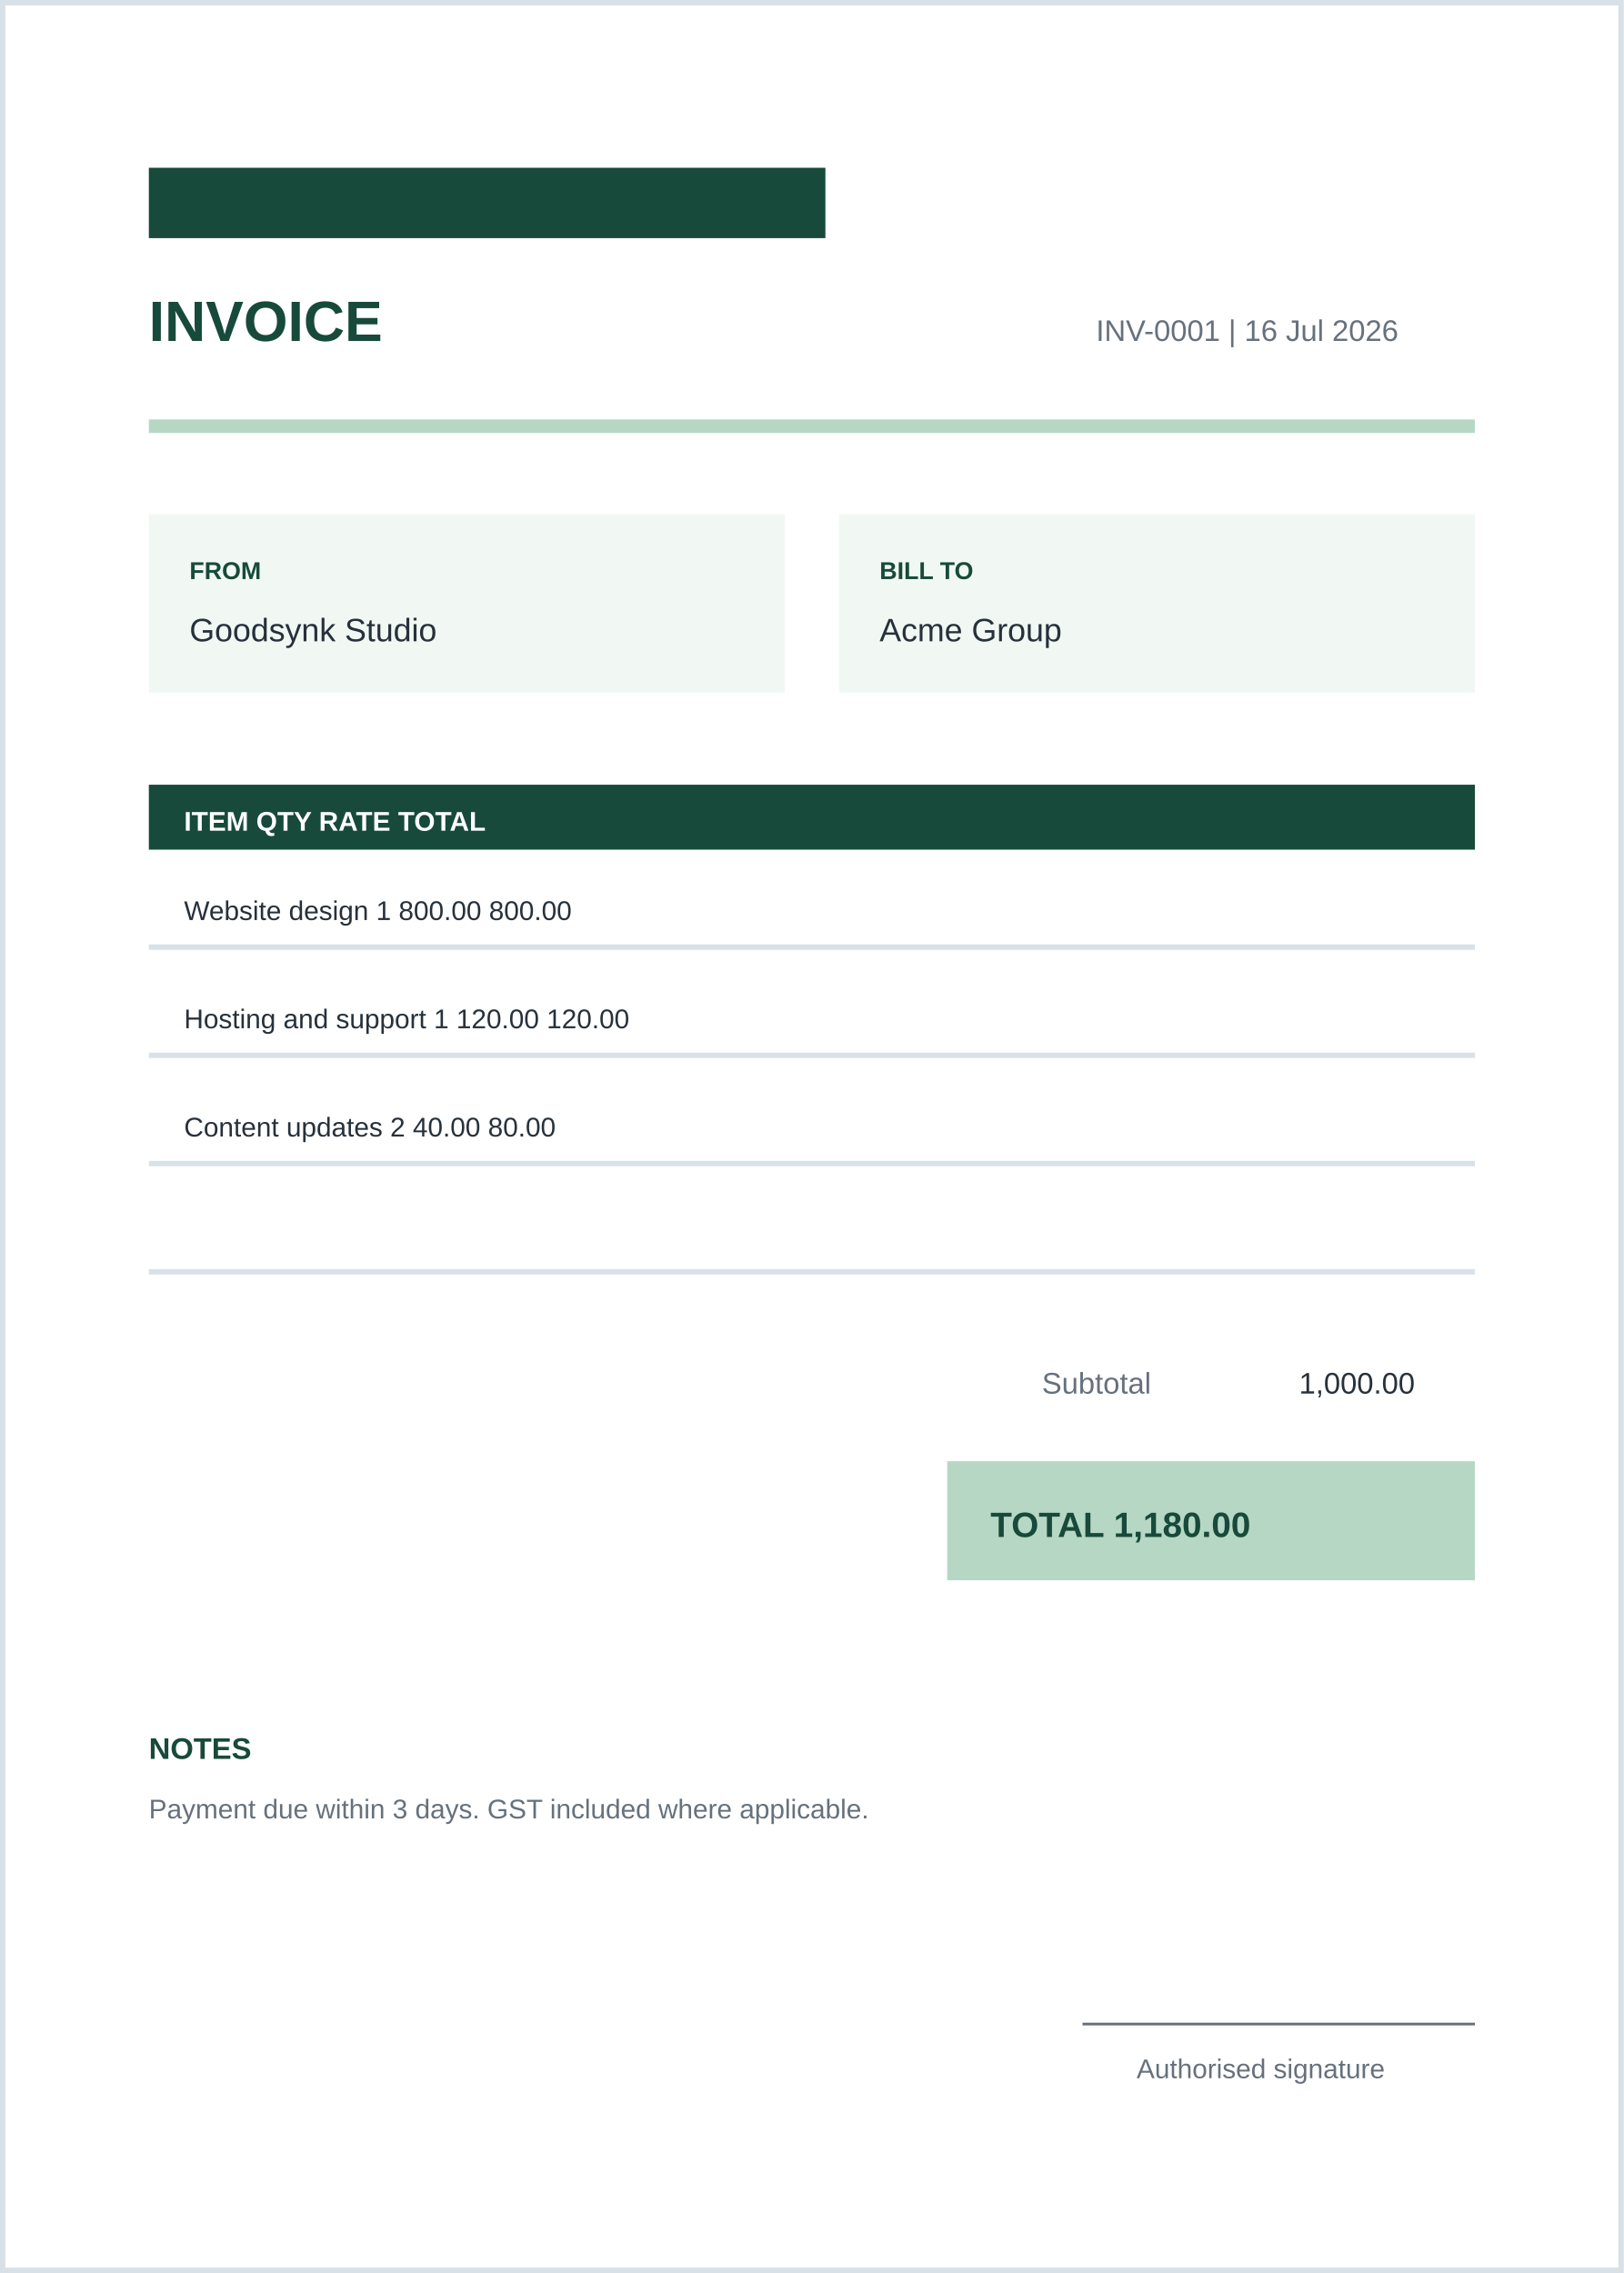
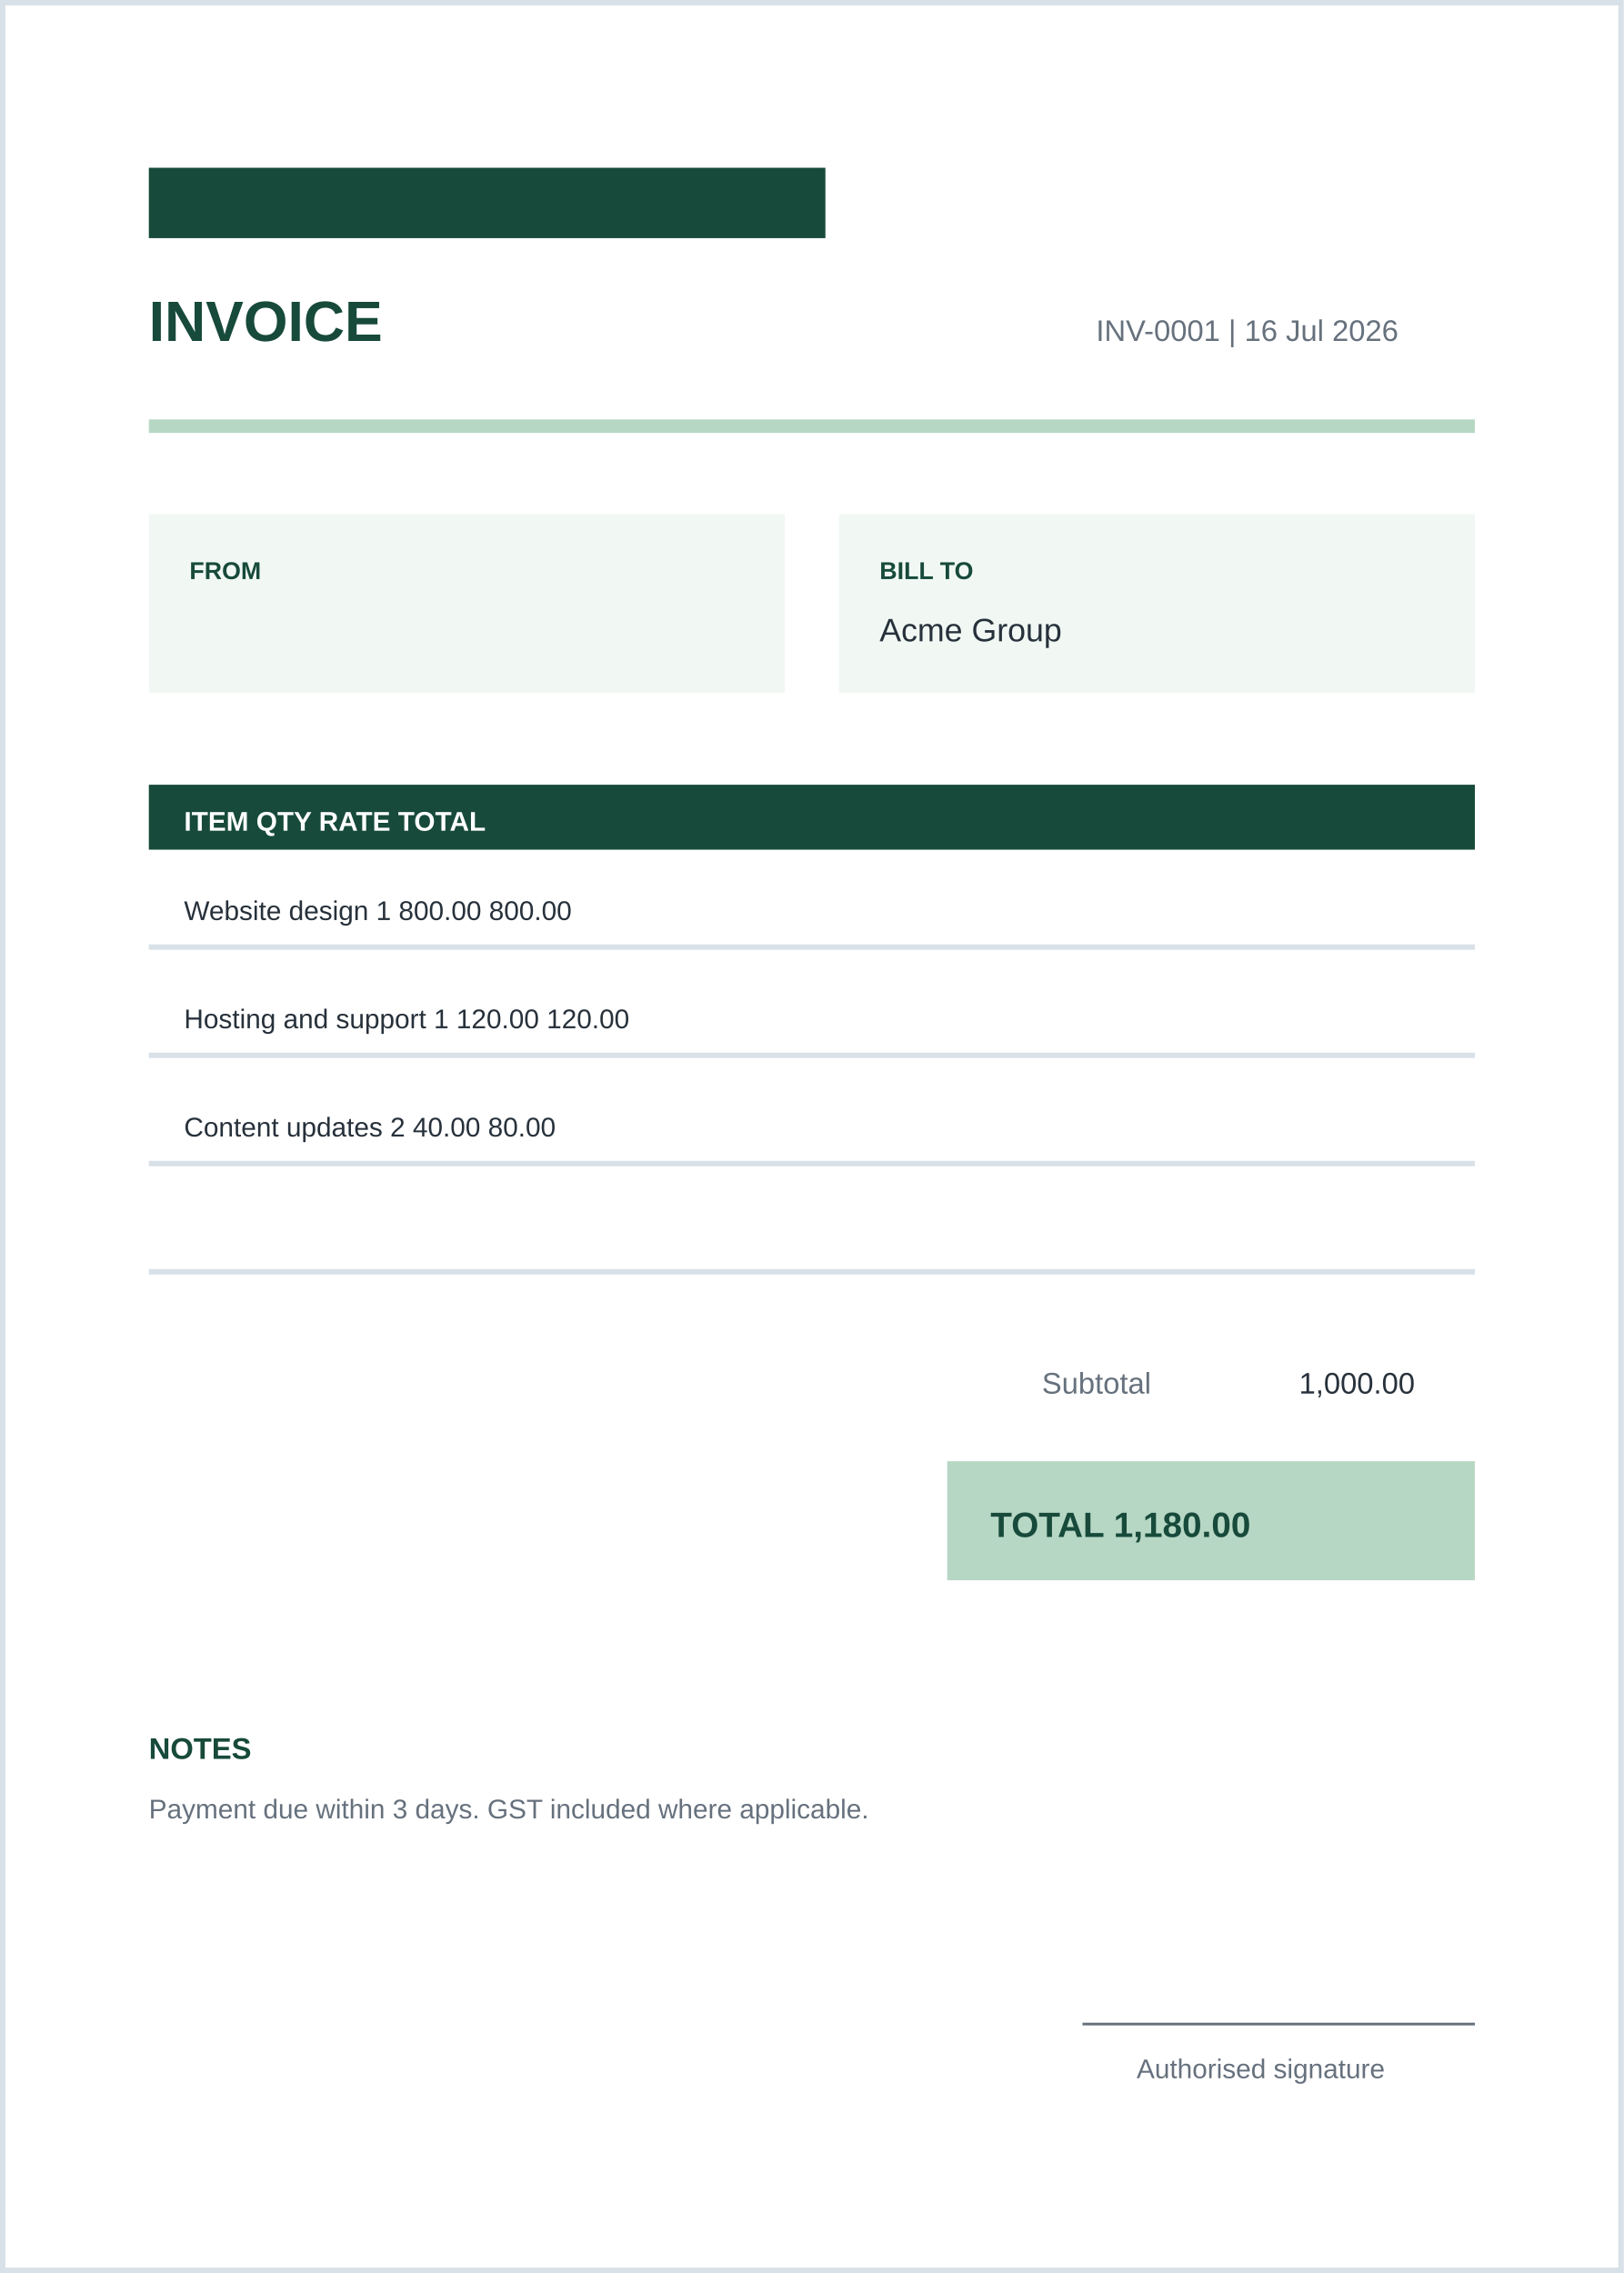
<svg xmlns="http://www.w3.org/2000/svg" viewBox="0 0 600 840">
  <rect width="600" height="840" fill="#fff" />
  <rect x="1" y="1" width="598" height="838" fill="#fff" stroke="#d9e1e8" stroke-width="2" />
  <rect x="55" y="62" width="250" height="26" fill="#174a3a" />
  <text x="55" y="126" fill="#174a3a" font-family="Arial" font-size="21" font-weight="700">INVOICE</text>
  <text x="405" y="126" fill="#66717d" font-family="Arial" font-size="11">INV-0001 | 16 Jul 2026</text>
  <rect x="55" y="155" width="490" height="5" fill="#b7d7c5" />
  <rect x="55" y="190" width="235" height="66" fill="#f1f8f4" />
  <rect x="310" y="190" width="235" height="66" fill="#f1f8f4" />
  <text x="70" y="214" fill="#174a3a" font-family="Arial" font-size="9" font-weight="700">FROM</text>
-   <text x="70" y="237" fill="#27313b" font-family="Arial" font-size="12">Goodsynk Studio</text>
  <text x="325" y="214" fill="#174a3a" font-family="Arial" font-size="9" font-weight="700">BILL TO</text>
  <text x="325" y="237" fill="#27313b" font-family="Arial" font-size="12">Acme Group</text>
  <rect x="55" y="290" width="490" height="24" fill="#174a3a" />
  <text x="68" y="307" fill="#fff" font-family="Arial" font-size="10" font-weight="700">ITEM                          QTY       RATE        TOTAL</text>
  <path d="M55 350h490M55 390h490M55 430h490M55 470h490" stroke="#d9e1e8" stroke-width="2" />
  <text x="68" y="340" fill="#27313b" font-family="Arial" font-size="10">Website design                   1       800.00       800.00</text>
  <text x="68" y="380" fill="#27313b" font-family="Arial" font-size="10">Hosting and support              1       120.00       120.00</text>
  <text x="68" y="420" fill="#27313b" font-family="Arial" font-size="10">Content updates                  2        40.00        80.00</text>
  <text x="385" y="515" fill="#66717d" font-family="Arial" font-size="11">Subtotal</text>
  <text x="480" y="515" fill="#27313b" font-family="Arial" font-size="11">1,000.00</text>
  <rect x="350" y="540" width="195" height="44" fill="#b7d7c5" />
  <text x="366" y="568" fill="#174a3a" font-family="Arial" font-size="13" font-weight="700">TOTAL  1,180.00</text>
  <text x="55" y="650" fill="#174a3a" font-family="Arial" font-size="11" font-weight="700">NOTES</text>
  <text x="55" y="672" fill="#66717d" font-family="Arial" font-size="10">Payment due within 3 days. GST included where applicable.</text>
  <path d="M400 748h145" stroke="#66717d" />
  <text x="420" y="768" fill="#66717d" font-family="Arial" font-size="10">Authorised signature</text>
</svg>
